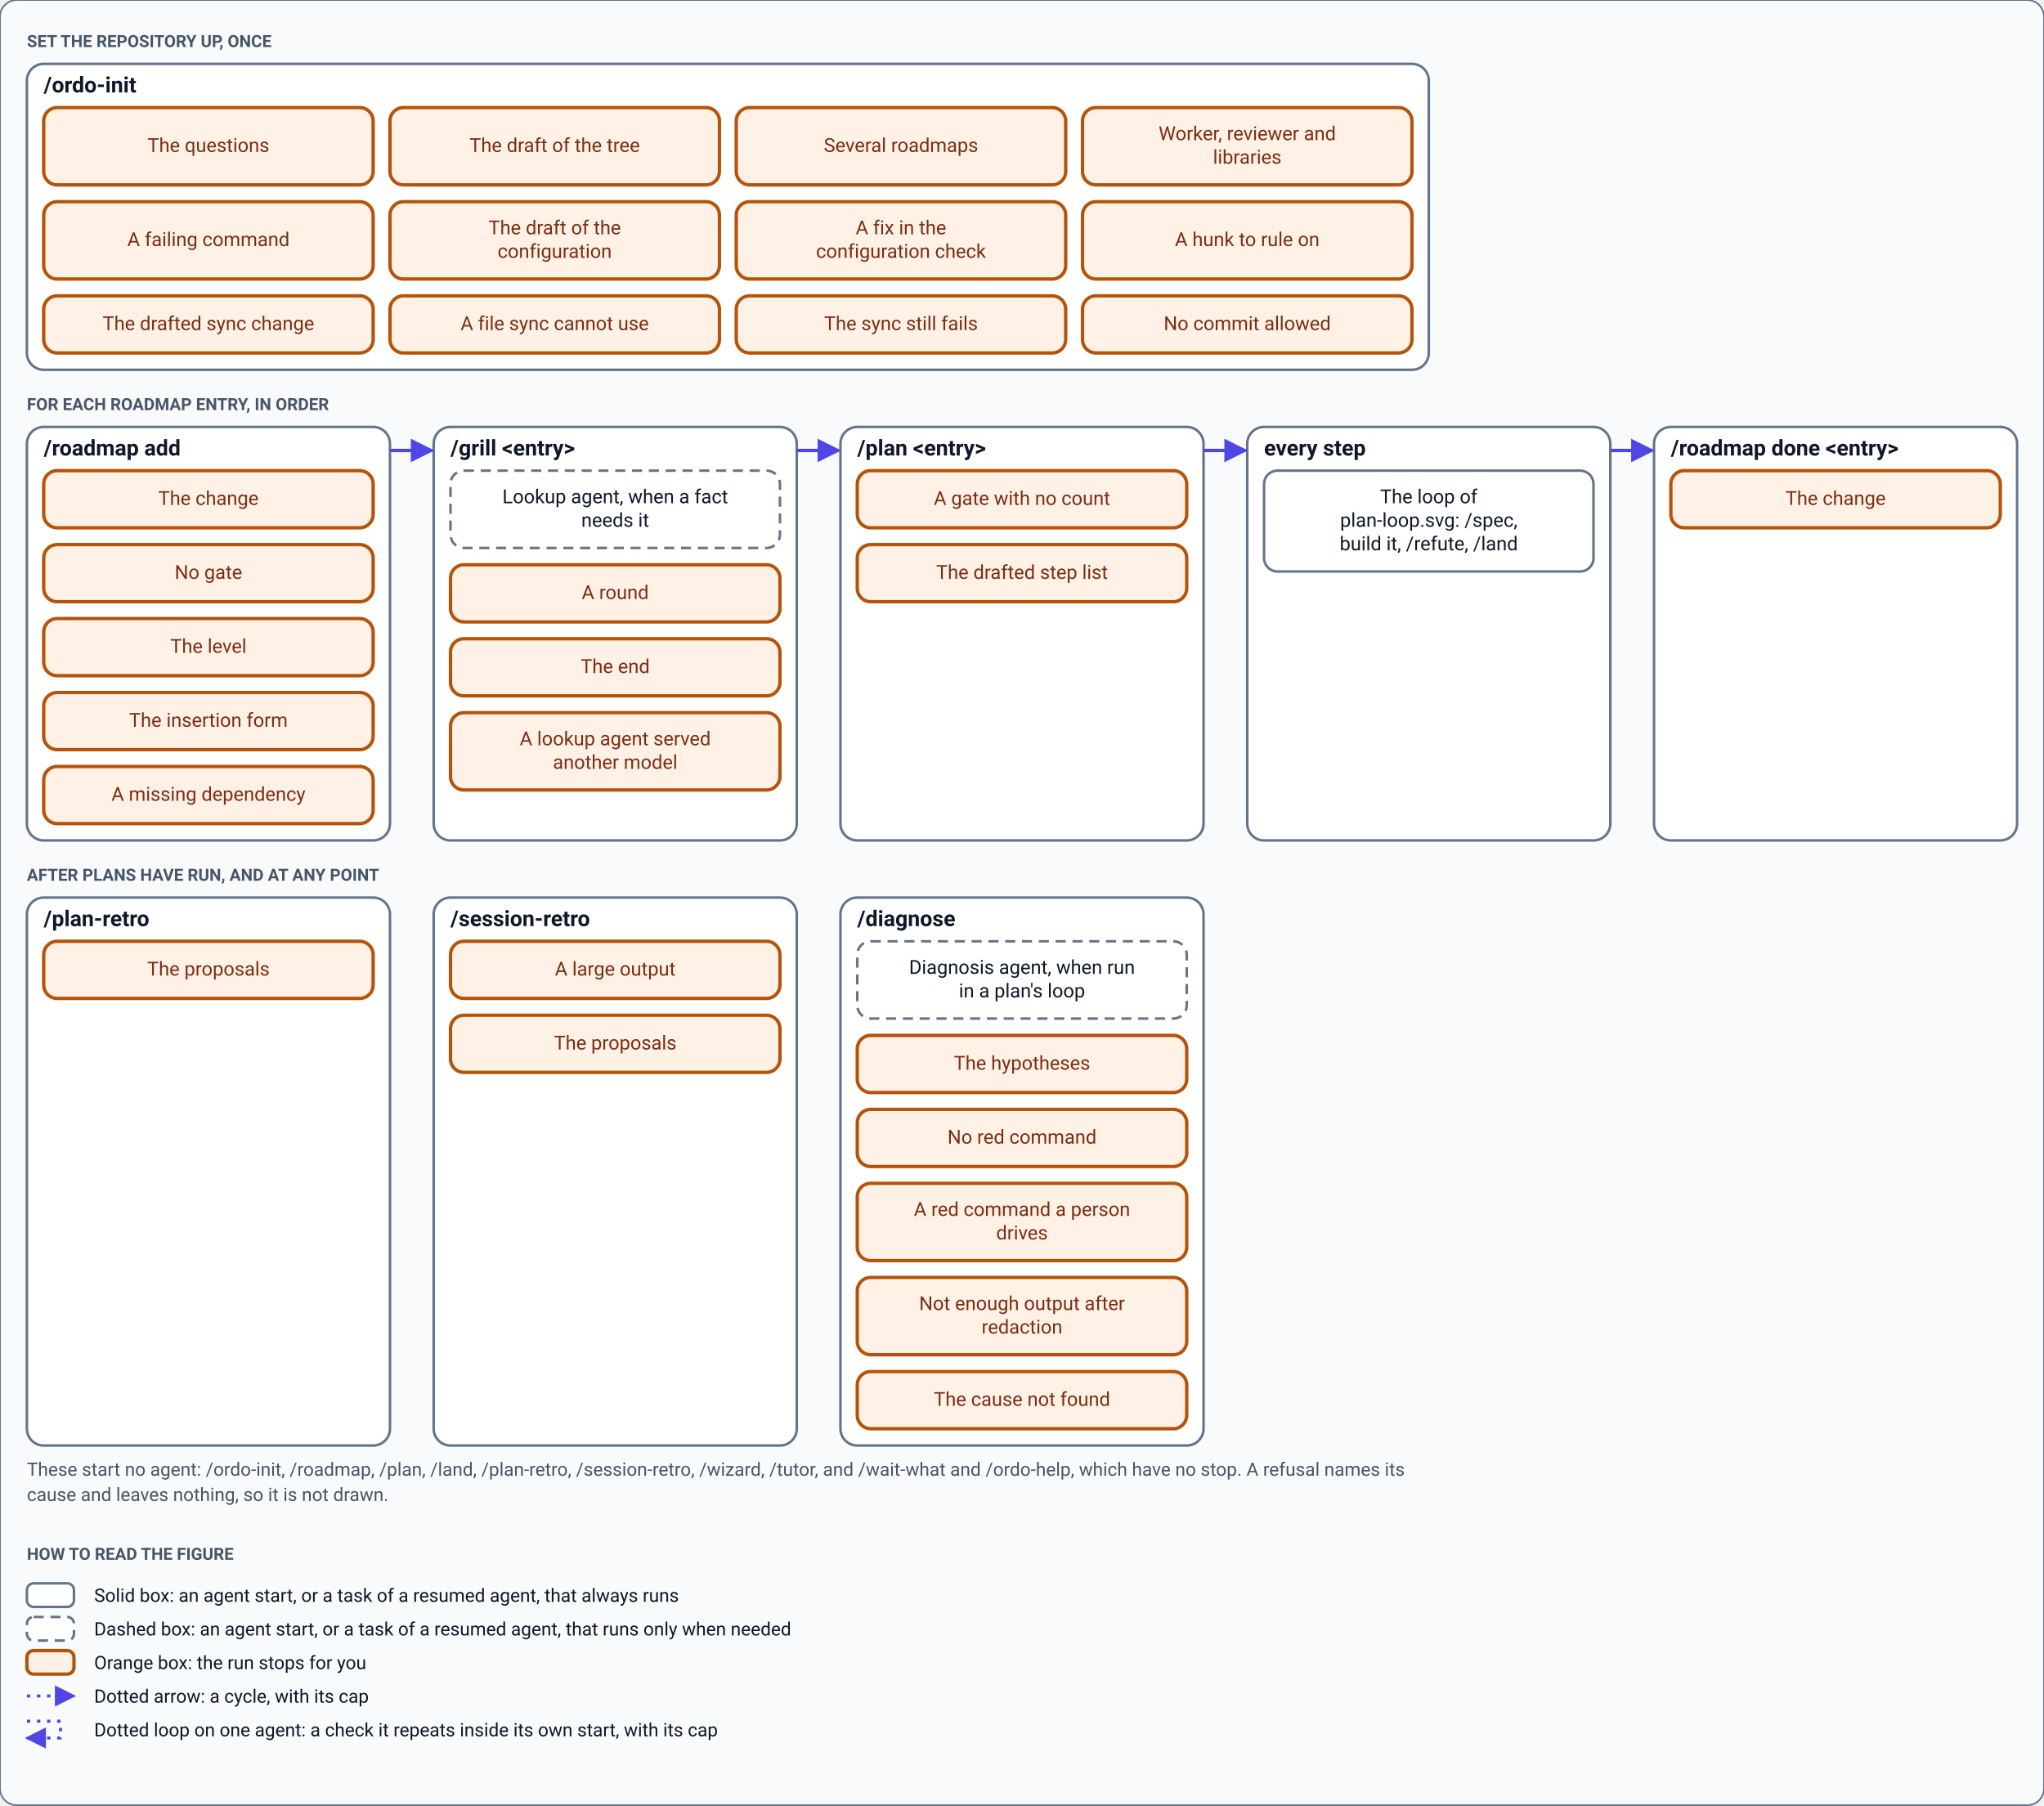
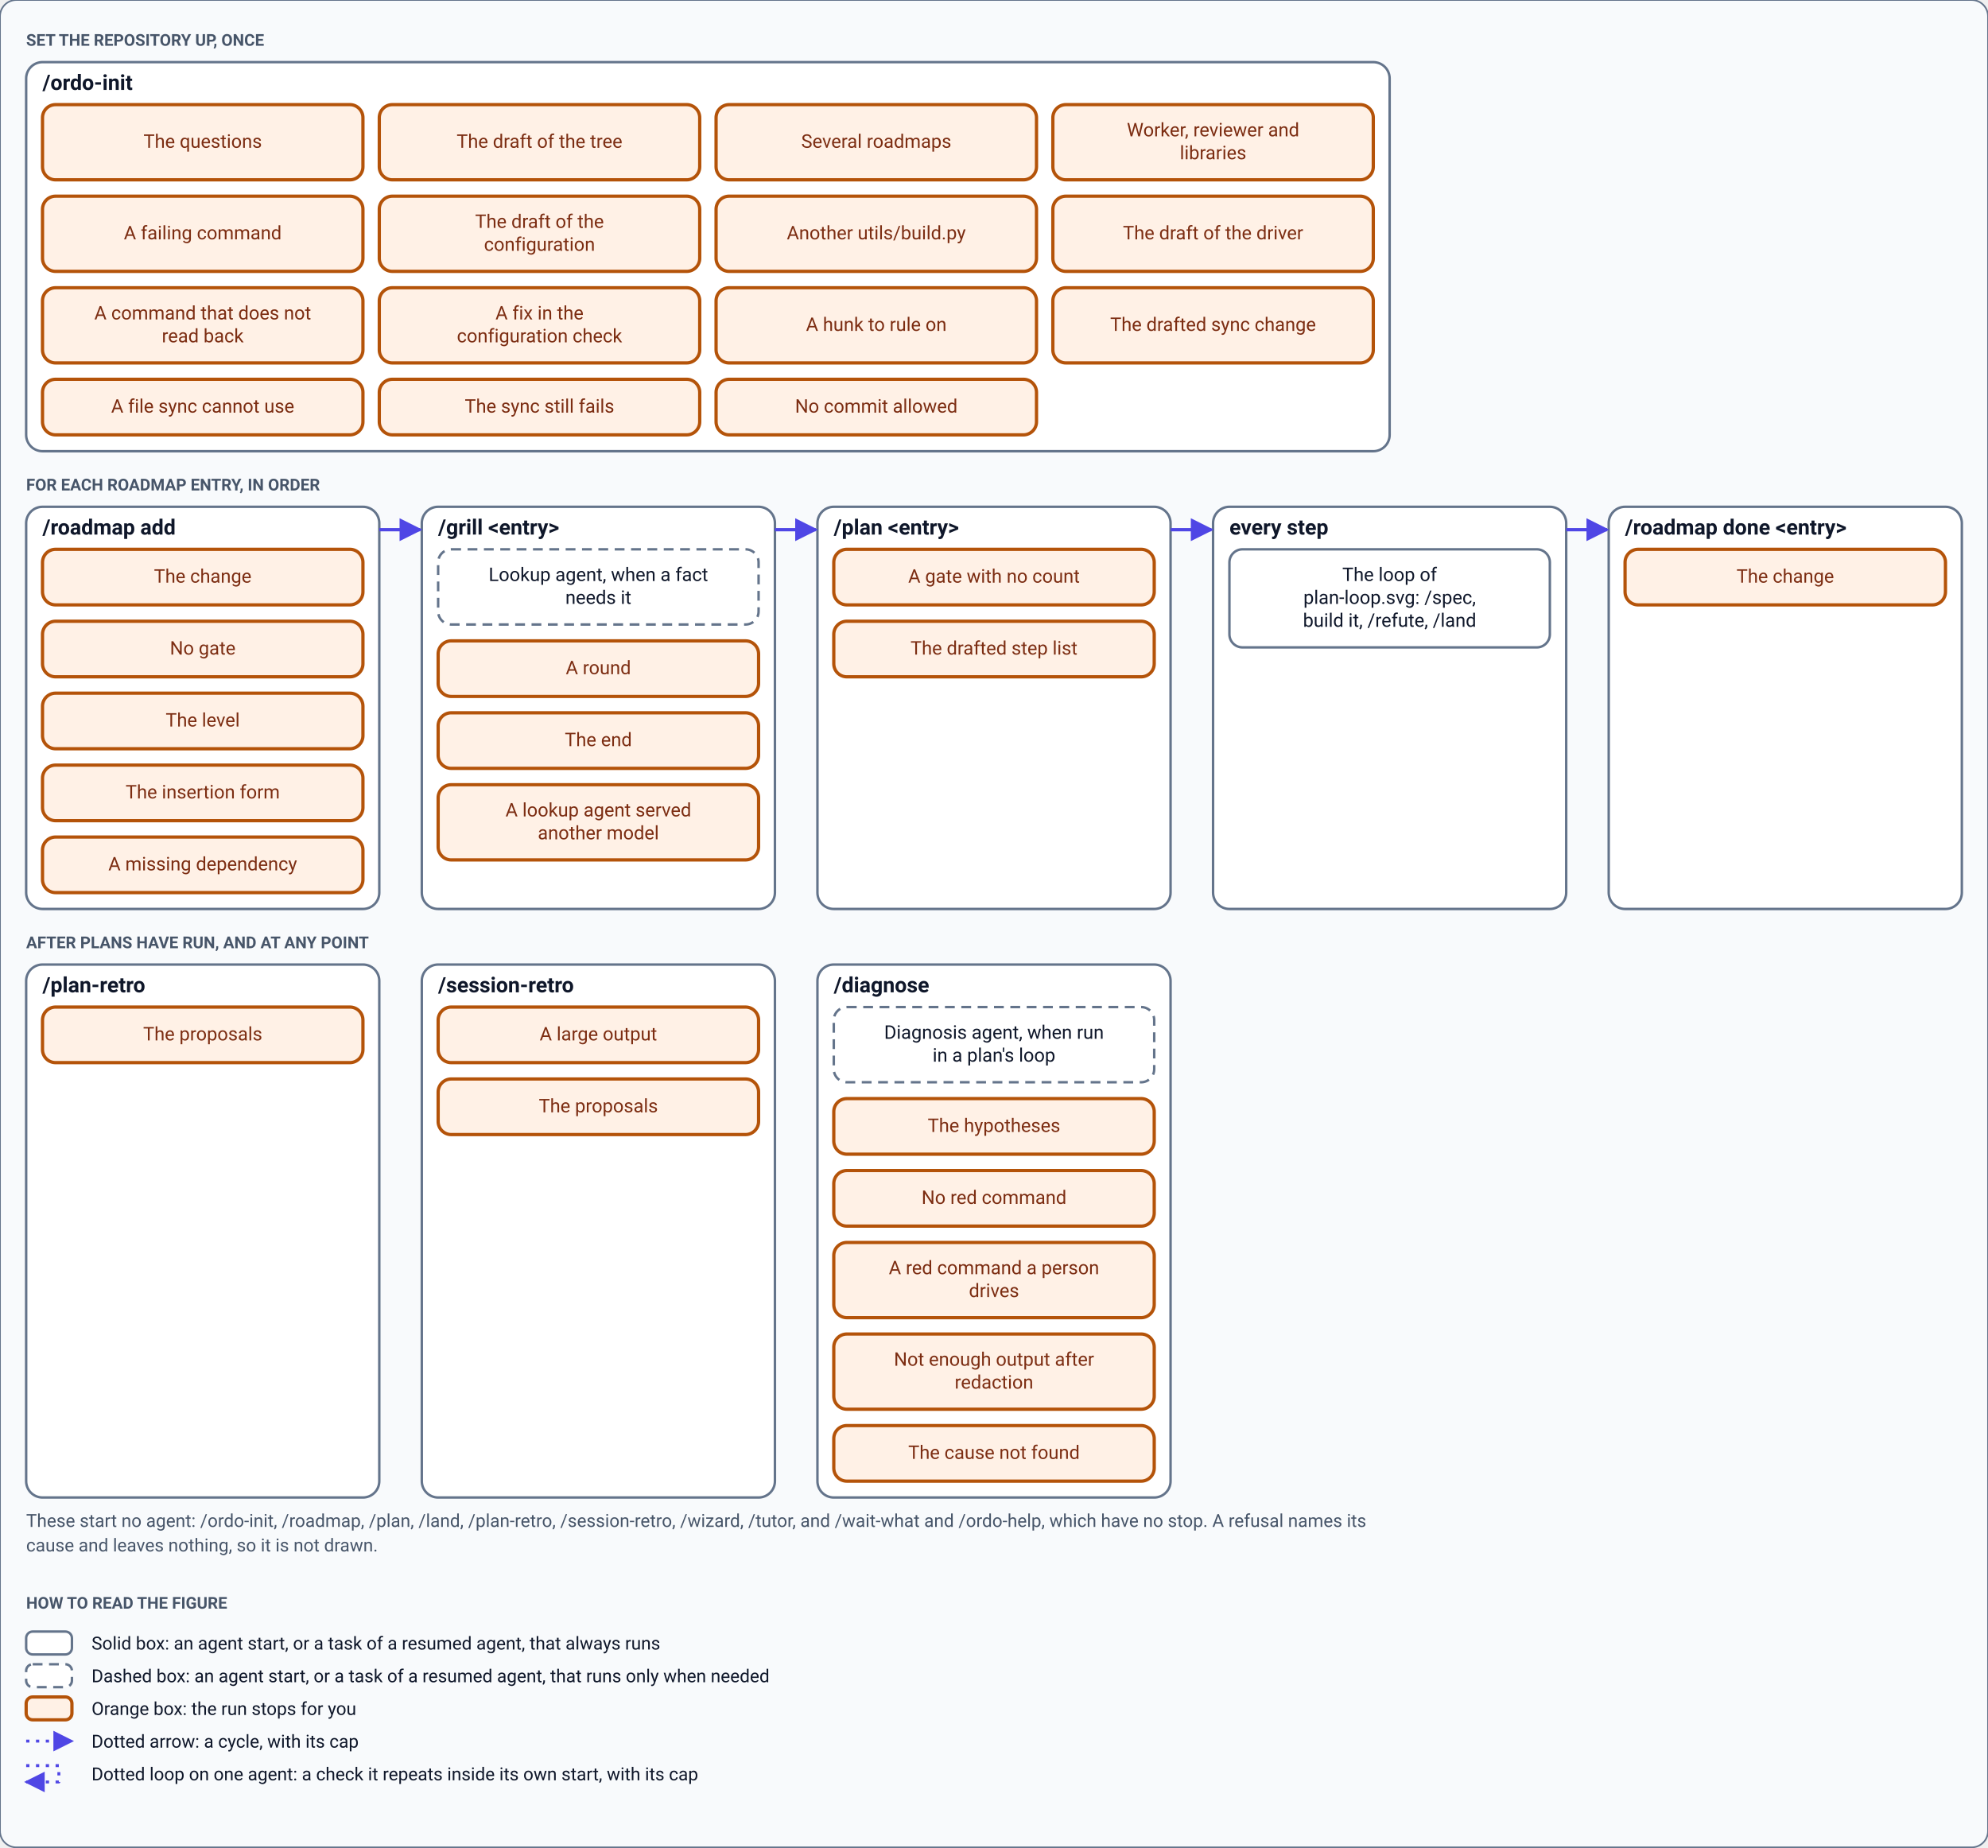
- <svg xmlns="http://www.w3.org/2000/svg" viewBox="0 0 1216 1074" width="1216" height="1074" role="img" aria-label="The pipeline of one roadmap entry, lane by lane: /ordo-init; /roadmap add; /grill &lt;entry&gt;; /plan &lt;entry&gt;; every step; /roadmap done &lt;entry&gt;; /plan-retro; /session-retro; /diagnose. Boxes: The questions; The draft of the tree; Several roadmaps; Worker, reviewer and libraries; A failing command; The draft of the configuration; A fix in the configuration check; A hunk to rule on; The drafted sync change; A file sync cannot use; The sync still fails; No commit allowed; The change; No gate; The level; The insertion form; A missing dependency; Lookup agent, when a fact needs it; A round; The end; A lookup agent served another model; A gate with no count; The drafted step list; The loop of plan-loop.svg: /spec, build it, /refute, /land; The change; The proposals; A large output; The proposals; Diagnosis agent, when run in a plan's loop; The hypotheses; No red command; A red command a person drives; Not enough output after redaction; The cause not found.">
+ <svg xmlns="http://www.w3.org/2000/svg" viewBox="0 0 1216 1130" width="1216" height="1130" role="img" aria-label="The pipeline of one roadmap entry, lane by lane: /ordo-init; /roadmap add; /grill &lt;entry&gt;; /plan &lt;entry&gt;; every step; /roadmap done &lt;entry&gt;; /plan-retro; /session-retro; /diagnose. Boxes: The questions; The draft of the tree; Several roadmaps; Worker, reviewer and libraries; A failing command; The draft of the configuration; Another utils/build.py; The draft of the driver; A command that does not read back; A fix in the configuration check; A hunk to rule on; The drafted sync change; A file sync cannot use; The sync still fails; No commit allowed; The change; No gate; The level; The insertion form; A missing dependency; Lookup agent, when a fact needs it; A round; The end; A lookup agent served another model; A gate with no count; The drafted step list; The loop of plan-loop.svg: /spec, build it, /refute, /land; The change; The proposals; A large output; The proposals; Diagnosis agent, when run in a plan's loop; The hypotheses; No red command; A red command a person drives; Not enough output after redaction; The cause not found.">
  <defs>
    <marker id="arrow" viewBox="0 0 10 10" refX="9" refY="5" markerWidth="7" markerHeight="7" orient="auto">
      <path d="M0,0 L10,5 L0,10 z" fill="#4f46e5" />
    </marker>
  </defs>
-   <rect x="0" y="0" width="1216" height="1074" rx="10" fill="#f8fafc" stroke="#64748b" />
+   <rect x="0" y="0" width="1216" height="1130" rx="10" fill="#f8fafc" stroke="#64748b" />
  <text x="16" y="28" font-family="ui-sans-serif, -apple-system, 'Segoe UI', Roboto, Helvetica, Arial, sans-serif" font-size="10" fill="#475569" font-weight="700" text-anchor="start">SET THE REPOSITORY UP, ONCE</text>
-   <rect x="16" y="38" width="834" height="182" rx="10" fill="#ffffff" stroke="#64748b" stroke-width="1.5" />
+   <rect x="16" y="38" width="834" height="238" rx="10" fill="#ffffff" stroke="#64748b" stroke-width="1.5" />
  <text x="26" y="55" font-family="ui-sans-serif, -apple-system, 'Segoe UI', Roboto, Helvetica, Arial, sans-serif" font-size="13" fill="#0f172a" font-weight="700" text-anchor="start">/ordo-init</text>
  <rect x="26" y="64" width="196" height="46" rx="8" fill="#fff1e6" stroke="#b45309" stroke-width="2" />
  <text x="124" y="90.4" font-family="ui-sans-serif, -apple-system, 'Segoe UI', Roboto, Helvetica, Arial, sans-serif" font-size="11.5" fill="#7c2d12" font-weight="400" text-anchor="middle">The questions</text>
  <rect x="232" y="64" width="196" height="46" rx="8" fill="#fff1e6" stroke="#b45309" stroke-width="2" />
  <text x="330" y="90.4" font-family="ui-sans-serif, -apple-system, 'Segoe UI', Roboto, Helvetica, Arial, sans-serif" font-size="11.5" fill="#7c2d12" font-weight="400" text-anchor="middle">The draft of the tree</text>
  <rect x="438" y="64" width="196" height="46" rx="8" fill="#fff1e6" stroke="#b45309" stroke-width="2" />
  <text x="536" y="90.4" font-family="ui-sans-serif, -apple-system, 'Segoe UI', Roboto, Helvetica, Arial, sans-serif" font-size="11.5" fill="#7c2d12" font-weight="400" text-anchor="middle">Several roadmaps</text>
  <rect x="644" y="64" width="196" height="46" rx="8" fill="#fff1e6" stroke="#b45309" stroke-width="2" />
  <text x="742" y="83.4" font-family="ui-sans-serif, -apple-system, 'Segoe UI', Roboto, Helvetica, Arial, sans-serif" font-size="11.5" fill="#7c2d12" font-weight="400" text-anchor="middle">Worker, reviewer and</text>
  <text x="742" y="97.4" font-family="ui-sans-serif, -apple-system, 'Segoe UI', Roboto, Helvetica, Arial, sans-serif" font-size="11.5" fill="#7c2d12" font-weight="400" text-anchor="middle">libraries</text>
  <rect x="26" y="120" width="196" height="46" rx="8" fill="#fff1e6" stroke="#b45309" stroke-width="2" />
  <text x="124" y="146.4" font-family="ui-sans-serif, -apple-system, 'Segoe UI', Roboto, Helvetica, Arial, sans-serif" font-size="11.5" fill="#7c2d12" font-weight="400" text-anchor="middle">A failing command</text>
  <rect x="232" y="120" width="196" height="46" rx="8" fill="#fff1e6" stroke="#b45309" stroke-width="2" />
  <text x="330" y="139.4" font-family="ui-sans-serif, -apple-system, 'Segoe UI', Roboto, Helvetica, Arial, sans-serif" font-size="11.5" fill="#7c2d12" font-weight="400" text-anchor="middle">The draft of the</text>
  <text x="330" y="153.4" font-family="ui-sans-serif, -apple-system, 'Segoe UI', Roboto, Helvetica, Arial, sans-serif" font-size="11.5" fill="#7c2d12" font-weight="400" text-anchor="middle">configuration</text>
  <rect x="438" y="120" width="196" height="46" rx="8" fill="#fff1e6" stroke="#b45309" stroke-width="2" />
-   <text x="536" y="139.4" font-family="ui-sans-serif, -apple-system, 'Segoe UI', Roboto, Helvetica, Arial, sans-serif" font-size="11.5" fill="#7c2d12" font-weight="400" text-anchor="middle">A fix in the</text>
-   <text x="536" y="153.4" font-family="ui-sans-serif, -apple-system, 'Segoe UI', Roboto, Helvetica, Arial, sans-serif" font-size="11.5" fill="#7c2d12" font-weight="400" text-anchor="middle">configuration check</text>
+   <text x="536" y="146.4" font-family="ui-sans-serif, -apple-system, 'Segoe UI', Roboto, Helvetica, Arial, sans-serif" font-size="11.5" fill="#7c2d12" font-weight="400" text-anchor="middle">Another utils/build.py</text>
  <rect x="644" y="120" width="196" height="46" rx="8" fill="#fff1e6" stroke="#b45309" stroke-width="2" />
-   <text x="742" y="146.4" font-family="ui-sans-serif, -apple-system, 'Segoe UI', Roboto, Helvetica, Arial, sans-serif" font-size="11.5" fill="#7c2d12" font-weight="400" text-anchor="middle">A hunk to rule on</text>
-   <rect x="26" y="176" width="196" height="34" rx="8" fill="#fff1e6" stroke="#b45309" stroke-width="2" />
-   <text x="124" y="196.4" font-family="ui-sans-serif, -apple-system, 'Segoe UI', Roboto, Helvetica, Arial, sans-serif" font-size="11.5" fill="#7c2d12" font-weight="400" text-anchor="middle">The drafted sync change</text>
-   <rect x="232" y="176" width="196" height="34" rx="8" fill="#fff1e6" stroke="#b45309" stroke-width="2" />
-   <text x="330" y="196.4" font-family="ui-sans-serif, -apple-system, 'Segoe UI', Roboto, Helvetica, Arial, sans-serif" font-size="11.5" fill="#7c2d12" font-weight="400" text-anchor="middle">A file sync cannot use</text>
-   <rect x="438" y="176" width="196" height="34" rx="8" fill="#fff1e6" stroke="#b45309" stroke-width="2" />
-   <text x="536" y="196.4" font-family="ui-sans-serif, -apple-system, 'Segoe UI', Roboto, Helvetica, Arial, sans-serif" font-size="11.5" fill="#7c2d12" font-weight="400" text-anchor="middle">The sync still fails</text>
-   <rect x="644" y="176" width="196" height="34" rx="8" fill="#fff1e6" stroke="#b45309" stroke-width="2" />
-   <text x="742" y="196.4" font-family="ui-sans-serif, -apple-system, 'Segoe UI', Roboto, Helvetica, Arial, sans-serif" font-size="11.5" fill="#7c2d12" font-weight="400" text-anchor="middle">No commit allowed</text>
-   <text x="16" y="244" font-family="ui-sans-serif, -apple-system, 'Segoe UI', Roboto, Helvetica, Arial, sans-serif" font-size="10" fill="#475569" font-weight="700" text-anchor="start">FOR EACH ROADMAP ENTRY, IN ORDER</text>
-   <rect x="16" y="254" width="216" height="246" rx="10" fill="#ffffff" stroke="#64748b" stroke-width="1.5" />
-   <text x="26" y="271" font-family="ui-sans-serif, -apple-system, 'Segoe UI', Roboto, Helvetica, Arial, sans-serif" font-size="13" fill="#0f172a" font-weight="700" text-anchor="start">/roadmap add</text>
-   <rect x="26" y="280" width="196" height="34" rx="8" fill="#fff1e6" stroke="#b45309" stroke-width="2" />
-   <text x="124" y="300.4" font-family="ui-sans-serif, -apple-system, 'Segoe UI', Roboto, Helvetica, Arial, sans-serif" font-size="11.5" fill="#7c2d12" font-weight="400" text-anchor="middle">The change</text>
-   <rect x="26" y="324" width="196" height="34" rx="8" fill="#fff1e6" stroke="#b45309" stroke-width="2" />
-   <text x="124" y="344.4" font-family="ui-sans-serif, -apple-system, 'Segoe UI', Roboto, Helvetica, Arial, sans-serif" font-size="11.5" fill="#7c2d12" font-weight="400" text-anchor="middle">No gate</text>
-   <rect x="26" y="368" width="196" height="34" rx="8" fill="#fff1e6" stroke="#b45309" stroke-width="2" />
-   <text x="124" y="388.4" font-family="ui-sans-serif, -apple-system, 'Segoe UI', Roboto, Helvetica, Arial, sans-serif" font-size="11.5" fill="#7c2d12" font-weight="400" text-anchor="middle">The level</text>
-   <rect x="26" y="412" width="196" height="34" rx="8" fill="#fff1e6" stroke="#b45309" stroke-width="2" />
-   <text x="124" y="432.4" font-family="ui-sans-serif, -apple-system, 'Segoe UI', Roboto, Helvetica, Arial, sans-serif" font-size="11.5" fill="#7c2d12" font-weight="400" text-anchor="middle">The insertion form</text>
-   <rect x="26" y="456" width="196" height="34" rx="8" fill="#fff1e6" stroke="#b45309" stroke-width="2" />
-   <text x="124" y="476.4" font-family="ui-sans-serif, -apple-system, 'Segoe UI', Roboto, Helvetica, Arial, sans-serif" font-size="11.5" fill="#7c2d12" font-weight="400" text-anchor="middle">A missing dependency</text>
-   <rect x="258" y="254" width="216" height="246" rx="10" fill="#ffffff" stroke="#64748b" stroke-width="1.5" />
-   <text x="268" y="271" font-family="ui-sans-serif, -apple-system, 'Segoe UI', Roboto, Helvetica, Arial, sans-serif" font-size="13" fill="#0f172a" font-weight="700" text-anchor="start">/grill &lt;entry&gt;</text>
-   <rect x="268" y="280" width="196" height="46" rx="8" fill="#ffffff" stroke="#64748b" stroke-width="1.5" stroke-dasharray="6 4" />
-   <text x="366" y="299.4" font-family="ui-sans-serif, -apple-system, 'Segoe UI', Roboto, Helvetica, Arial, sans-serif" font-size="11.5" fill="#0f172a" font-weight="400" text-anchor="middle">Lookup agent, when a fact</text>
-   <text x="366" y="313.4" font-family="ui-sans-serif, -apple-system, 'Segoe UI', Roboto, Helvetica, Arial, sans-serif" font-size="11.5" fill="#0f172a" font-weight="400" text-anchor="middle">needs it</text>
-   <rect x="268" y="336" width="196" height="34" rx="8" fill="#fff1e6" stroke="#b45309" stroke-width="2" />
-   <text x="366" y="356.4" font-family="ui-sans-serif, -apple-system, 'Segoe UI', Roboto, Helvetica, Arial, sans-serif" font-size="11.5" fill="#7c2d12" font-weight="400" text-anchor="middle">A round</text>
-   <rect x="268" y="380" width="196" height="34" rx="8" fill="#fff1e6" stroke="#b45309" stroke-width="2" />
-   <text x="366" y="400.4" font-family="ui-sans-serif, -apple-system, 'Segoe UI', Roboto, Helvetica, Arial, sans-serif" font-size="11.5" fill="#7c2d12" font-weight="400" text-anchor="middle">The end</text>
-   <rect x="268" y="424" width="196" height="46" rx="8" fill="#fff1e6" stroke="#b45309" stroke-width="2" />
-   <text x="366" y="443.4" font-family="ui-sans-serif, -apple-system, 'Segoe UI', Roboto, Helvetica, Arial, sans-serif" font-size="11.5" fill="#7c2d12" font-weight="400" text-anchor="middle">A lookup agent served</text>
-   <text x="366" y="457.4" font-family="ui-sans-serif, -apple-system, 'Segoe UI', Roboto, Helvetica, Arial, sans-serif" font-size="11.5" fill="#7c2d12" font-weight="400" text-anchor="middle">another model</text>
-   <rect x="500" y="254" width="216" height="246" rx="10" fill="#ffffff" stroke="#64748b" stroke-width="1.5" />
-   <text x="510" y="271" font-family="ui-sans-serif, -apple-system, 'Segoe UI', Roboto, Helvetica, Arial, sans-serif" font-size="13" fill="#0f172a" font-weight="700" text-anchor="start">/plan &lt;entry&gt;</text>
-   <rect x="510" y="280" width="196" height="34" rx="8" fill="#fff1e6" stroke="#b45309" stroke-width="2" />
-   <text x="608" y="300.4" font-family="ui-sans-serif, -apple-system, 'Segoe UI', Roboto, Helvetica, Arial, sans-serif" font-size="11.5" fill="#7c2d12" font-weight="400" text-anchor="middle">A gate with no count</text>
-   <rect x="510" y="324" width="196" height="34" rx="8" fill="#fff1e6" stroke="#b45309" stroke-width="2" />
-   <text x="608" y="344.4" font-family="ui-sans-serif, -apple-system, 'Segoe UI', Roboto, Helvetica, Arial, sans-serif" font-size="11.5" fill="#7c2d12" font-weight="400" text-anchor="middle">The drafted step list</text>
-   <rect x="742" y="254" width="216" height="246" rx="10" fill="#ffffff" stroke="#64748b" stroke-width="1.5" />
-   <text x="752" y="271" font-family="ui-sans-serif, -apple-system, 'Segoe UI', Roboto, Helvetica, Arial, sans-serif" font-size="13" fill="#0f172a" font-weight="700" text-anchor="start">every step</text>
-   <rect x="752" y="280" width="196" height="60" rx="8" fill="#ffffff" stroke="#64748b" stroke-width="1.5" />
-   <text x="850" y="299.4" font-family="ui-sans-serif, -apple-system, 'Segoe UI', Roboto, Helvetica, Arial, sans-serif" font-size="11.5" fill="#0f172a" font-weight="400" text-anchor="middle">The loop of</text>
-   <text x="850" y="313.4" font-family="ui-sans-serif, -apple-system, 'Segoe UI', Roboto, Helvetica, Arial, sans-serif" font-size="11.5" fill="#0f172a" font-weight="400" text-anchor="middle">plan-loop.svg: /spec,</text>
-   <text x="850" y="327.4" font-family="ui-sans-serif, -apple-system, 'Segoe UI', Roboto, Helvetica, Arial, sans-serif" font-size="11.5" fill="#0f172a" font-weight="400" text-anchor="middle">build it, /refute, /land</text>
-   <rect x="984" y="254" width="216" height="246" rx="10" fill="#ffffff" stroke="#64748b" stroke-width="1.5" />
-   <text x="994" y="271" font-family="ui-sans-serif, -apple-system, 'Segoe UI', Roboto, Helvetica, Arial, sans-serif" font-size="13" fill="#0f172a" font-weight="700" text-anchor="start">/roadmap done &lt;entry&gt;</text>
-   <rect x="994" y="280" width="196" height="34" rx="8" fill="#fff1e6" stroke="#b45309" stroke-width="2" />
-   <text x="1092" y="300.4" font-family="ui-sans-serif, -apple-system, 'Segoe UI', Roboto, Helvetica, Arial, sans-serif" font-size="11.5" fill="#7c2d12" font-weight="400" text-anchor="middle">The change</text>
-   <path d="M232,268 L257,268" fill="none" stroke="#4f46e5" stroke-width="2" marker-end="url(#arrow)" stroke-linejoin="round" />
-   <path d="M474,268 L499,268" fill="none" stroke="#4f46e5" stroke-width="2" marker-end="url(#arrow)" stroke-linejoin="round" />
-   <path d="M716,268 L741,268" fill="none" stroke="#4f46e5" stroke-width="2" marker-end="url(#arrow)" stroke-linejoin="round" />
-   <path d="M958,268 L983,268" fill="none" stroke="#4f46e5" stroke-width="2" marker-end="url(#arrow)" stroke-linejoin="round" />
-   <text x="16" y="524" font-family="ui-sans-serif, -apple-system, 'Segoe UI', Roboto, Helvetica, Arial, sans-serif" font-size="10" fill="#475569" font-weight="700" text-anchor="start">AFTER PLANS HAVE RUN, AND AT ANY POINT</text>
-   <rect x="16" y="534" width="216" height="326" rx="10" fill="#ffffff" stroke="#64748b" stroke-width="1.5" />
-   <text x="26" y="551" font-family="ui-sans-serif, -apple-system, 'Segoe UI', Roboto, Helvetica, Arial, sans-serif" font-size="13" fill="#0f172a" font-weight="700" text-anchor="start">/plan-retro</text>
-   <rect x="26" y="560" width="196" height="34" rx="8" fill="#fff1e6" stroke="#b45309" stroke-width="2" />
-   <text x="124" y="580.4" font-family="ui-sans-serif, -apple-system, 'Segoe UI', Roboto, Helvetica, Arial, sans-serif" font-size="11.5" fill="#7c2d12" font-weight="400" text-anchor="middle">The proposals</text>
-   <rect x="258" y="534" width="216" height="326" rx="10" fill="#ffffff" stroke="#64748b" stroke-width="1.5" />
-   <text x="268" y="551" font-family="ui-sans-serif, -apple-system, 'Segoe UI', Roboto, Helvetica, Arial, sans-serif" font-size="13" fill="#0f172a" font-weight="700" text-anchor="start">/session-retro</text>
-   <rect x="268" y="560" width="196" height="34" rx="8" fill="#fff1e6" stroke="#b45309" stroke-width="2" />
-   <text x="366" y="580.4" font-family="ui-sans-serif, -apple-system, 'Segoe UI', Roboto, Helvetica, Arial, sans-serif" font-size="11.5" fill="#7c2d12" font-weight="400" text-anchor="middle">A large output</text>
-   <rect x="268" y="604" width="196" height="34" rx="8" fill="#fff1e6" stroke="#b45309" stroke-width="2" />
-   <text x="366" y="624.4" font-family="ui-sans-serif, -apple-system, 'Segoe UI', Roboto, Helvetica, Arial, sans-serif" font-size="11.5" fill="#7c2d12" font-weight="400" text-anchor="middle">The proposals</text>
-   <rect x="500" y="534" width="216" height="326" rx="10" fill="#ffffff" stroke="#64748b" stroke-width="1.5" />
-   <text x="510" y="551" font-family="ui-sans-serif, -apple-system, 'Segoe UI', Roboto, Helvetica, Arial, sans-serif" font-size="13" fill="#0f172a" font-weight="700" text-anchor="start">/diagnose</text>
-   <rect x="510" y="560" width="196" height="46" rx="8" fill="#ffffff" stroke="#64748b" stroke-width="1.5" stroke-dasharray="6 4" />
-   <text x="608" y="579.4" font-family="ui-sans-serif, -apple-system, 'Segoe UI', Roboto, Helvetica, Arial, sans-serif" font-size="11.5" fill="#0f172a" font-weight="400" text-anchor="middle">Diagnosis agent, when run</text>
-   <text x="608" y="593.4" font-family="ui-sans-serif, -apple-system, 'Segoe UI', Roboto, Helvetica, Arial, sans-serif" font-size="11.5" fill="#0f172a" font-weight="400" text-anchor="middle">in a plan's loop</text>
-   <rect x="510" y="616" width="196" height="34" rx="8" fill="#fff1e6" stroke="#b45309" stroke-width="2" />
-   <text x="608" y="636.4" font-family="ui-sans-serif, -apple-system, 'Segoe UI', Roboto, Helvetica, Arial, sans-serif" font-size="11.5" fill="#7c2d12" font-weight="400" text-anchor="middle">The hypotheses</text>
-   <rect x="510" y="660" width="196" height="34" rx="8" fill="#fff1e6" stroke="#b45309" stroke-width="2" />
-   <text x="608" y="680.4" font-family="ui-sans-serif, -apple-system, 'Segoe UI', Roboto, Helvetica, Arial, sans-serif" font-size="11.5" fill="#7c2d12" font-weight="400" text-anchor="middle">No red command</text>
-   <rect x="510" y="704" width="196" height="46" rx="8" fill="#fff1e6" stroke="#b45309" stroke-width="2" />
-   <text x="608" y="723.4" font-family="ui-sans-serif, -apple-system, 'Segoe UI', Roboto, Helvetica, Arial, sans-serif" font-size="11.5" fill="#7c2d12" font-weight="400" text-anchor="middle">A red command a person</text>
-   <text x="608" y="737.4" font-family="ui-sans-serif, -apple-system, 'Segoe UI', Roboto, Helvetica, Arial, sans-serif" font-size="11.5" fill="#7c2d12" font-weight="400" text-anchor="middle">drives</text>
+   <text x="742" y="146.4" font-family="ui-sans-serif, -apple-system, 'Segoe UI', Roboto, Helvetica, Arial, sans-serif" font-size="11.5" fill="#7c2d12" font-weight="400" text-anchor="middle">The draft of the driver</text>
+   <rect x="26" y="176" width="196" height="46" rx="8" fill="#fff1e6" stroke="#b45309" stroke-width="2" />
+   <text x="124" y="195.4" font-family="ui-sans-serif, -apple-system, 'Segoe UI', Roboto, Helvetica, Arial, sans-serif" font-size="11.5" fill="#7c2d12" font-weight="400" text-anchor="middle">A command that does not</text>
+   <text x="124" y="209.4" font-family="ui-sans-serif, -apple-system, 'Segoe UI', Roboto, Helvetica, Arial, sans-serif" font-size="11.5" fill="#7c2d12" font-weight="400" text-anchor="middle">read back</text>
+   <rect x="232" y="176" width="196" height="46" rx="8" fill="#fff1e6" stroke="#b45309" stroke-width="2" />
+   <text x="330" y="195.4" font-family="ui-sans-serif, -apple-system, 'Segoe UI', Roboto, Helvetica, Arial, sans-serif" font-size="11.5" fill="#7c2d12" font-weight="400" text-anchor="middle">A fix in the</text>
+   <text x="330" y="209.4" font-family="ui-sans-serif, -apple-system, 'Segoe UI', Roboto, Helvetica, Arial, sans-serif" font-size="11.5" fill="#7c2d12" font-weight="400" text-anchor="middle">configuration check</text>
+   <rect x="438" y="176" width="196" height="46" rx="8" fill="#fff1e6" stroke="#b45309" stroke-width="2" />
+   <text x="536" y="202.4" font-family="ui-sans-serif, -apple-system, 'Segoe UI', Roboto, Helvetica, Arial, sans-serif" font-size="11.5" fill="#7c2d12" font-weight="400" text-anchor="middle">A hunk to rule on</text>
+   <rect x="644" y="176" width="196" height="46" rx="8" fill="#fff1e6" stroke="#b45309" stroke-width="2" />
+   <text x="742" y="202.4" font-family="ui-sans-serif, -apple-system, 'Segoe UI', Roboto, Helvetica, Arial, sans-serif" font-size="11.5" fill="#7c2d12" font-weight="400" text-anchor="middle">The drafted sync change</text>
+   <rect x="26" y="232" width="196" height="34" rx="8" fill="#fff1e6" stroke="#b45309" stroke-width="2" />
+   <text x="124" y="252.4" font-family="ui-sans-serif, -apple-system, 'Segoe UI', Roboto, Helvetica, Arial, sans-serif" font-size="11.5" fill="#7c2d12" font-weight="400" text-anchor="middle">A file sync cannot use</text>
+   <rect x="232" y="232" width="196" height="34" rx="8" fill="#fff1e6" stroke="#b45309" stroke-width="2" />
+   <text x="330" y="252.4" font-family="ui-sans-serif, -apple-system, 'Segoe UI', Roboto, Helvetica, Arial, sans-serif" font-size="11.5" fill="#7c2d12" font-weight="400" text-anchor="middle">The sync still fails</text>
+   <rect x="438" y="232" width="196" height="34" rx="8" fill="#fff1e6" stroke="#b45309" stroke-width="2" />
+   <text x="536" y="252.4" font-family="ui-sans-serif, -apple-system, 'Segoe UI', Roboto, Helvetica, Arial, sans-serif" font-size="11.5" fill="#7c2d12" font-weight="400" text-anchor="middle">No commit allowed</text>
+   <text x="16" y="300" font-family="ui-sans-serif, -apple-system, 'Segoe UI', Roboto, Helvetica, Arial, sans-serif" font-size="10" fill="#475569" font-weight="700" text-anchor="start">FOR EACH ROADMAP ENTRY, IN ORDER</text>
+   <rect x="16" y="310" width="216" height="246" rx="10" fill="#ffffff" stroke="#64748b" stroke-width="1.5" />
+   <text x="26" y="327" font-family="ui-sans-serif, -apple-system, 'Segoe UI', Roboto, Helvetica, Arial, sans-serif" font-size="13" fill="#0f172a" font-weight="700" text-anchor="start">/roadmap add</text>
+   <rect x="26" y="336" width="196" height="34" rx="8" fill="#fff1e6" stroke="#b45309" stroke-width="2" />
+   <text x="124" y="356.4" font-family="ui-sans-serif, -apple-system, 'Segoe UI', Roboto, Helvetica, Arial, sans-serif" font-size="11.5" fill="#7c2d12" font-weight="400" text-anchor="middle">The change</text>
+   <rect x="26" y="380" width="196" height="34" rx="8" fill="#fff1e6" stroke="#b45309" stroke-width="2" />
+   <text x="124" y="400.4" font-family="ui-sans-serif, -apple-system, 'Segoe UI', Roboto, Helvetica, Arial, sans-serif" font-size="11.5" fill="#7c2d12" font-weight="400" text-anchor="middle">No gate</text>
+   <rect x="26" y="424" width="196" height="34" rx="8" fill="#fff1e6" stroke="#b45309" stroke-width="2" />
+   <text x="124" y="444.4" font-family="ui-sans-serif, -apple-system, 'Segoe UI', Roboto, Helvetica, Arial, sans-serif" font-size="11.5" fill="#7c2d12" font-weight="400" text-anchor="middle">The level</text>
+   <rect x="26" y="468" width="196" height="34" rx="8" fill="#fff1e6" stroke="#b45309" stroke-width="2" />
+   <text x="124" y="488.4" font-family="ui-sans-serif, -apple-system, 'Segoe UI', Roboto, Helvetica, Arial, sans-serif" font-size="11.5" fill="#7c2d12" font-weight="400" text-anchor="middle">The insertion form</text>
+   <rect x="26" y="512" width="196" height="34" rx="8" fill="#fff1e6" stroke="#b45309" stroke-width="2" />
+   <text x="124" y="532.4" font-family="ui-sans-serif, -apple-system, 'Segoe UI', Roboto, Helvetica, Arial, sans-serif" font-size="11.5" fill="#7c2d12" font-weight="400" text-anchor="middle">A missing dependency</text>
+   <rect x="258" y="310" width="216" height="246" rx="10" fill="#ffffff" stroke="#64748b" stroke-width="1.5" />
+   <text x="268" y="327" font-family="ui-sans-serif, -apple-system, 'Segoe UI', Roboto, Helvetica, Arial, sans-serif" font-size="13" fill="#0f172a" font-weight="700" text-anchor="start">/grill &lt;entry&gt;</text>
+   <rect x="268" y="336" width="196" height="46" rx="8" fill="#ffffff" stroke="#64748b" stroke-width="1.5" stroke-dasharray="6 4" />
+   <text x="366" y="355.4" font-family="ui-sans-serif, -apple-system, 'Segoe UI', Roboto, Helvetica, Arial, sans-serif" font-size="11.5" fill="#0f172a" font-weight="400" text-anchor="middle">Lookup agent, when a fact</text>
+   <text x="366" y="369.4" font-family="ui-sans-serif, -apple-system, 'Segoe UI', Roboto, Helvetica, Arial, sans-serif" font-size="11.5" fill="#0f172a" font-weight="400" text-anchor="middle">needs it</text>
+   <rect x="268" y="392" width="196" height="34" rx="8" fill="#fff1e6" stroke="#b45309" stroke-width="2" />
+   <text x="366" y="412.4" font-family="ui-sans-serif, -apple-system, 'Segoe UI', Roboto, Helvetica, Arial, sans-serif" font-size="11.5" fill="#7c2d12" font-weight="400" text-anchor="middle">A round</text>
+   <rect x="268" y="436" width="196" height="34" rx="8" fill="#fff1e6" stroke="#b45309" stroke-width="2" />
+   <text x="366" y="456.4" font-family="ui-sans-serif, -apple-system, 'Segoe UI', Roboto, Helvetica, Arial, sans-serif" font-size="11.5" fill="#7c2d12" font-weight="400" text-anchor="middle">The end</text>
+   <rect x="268" y="480" width="196" height="46" rx="8" fill="#fff1e6" stroke="#b45309" stroke-width="2" />
+   <text x="366" y="499.4" font-family="ui-sans-serif, -apple-system, 'Segoe UI', Roboto, Helvetica, Arial, sans-serif" font-size="11.5" fill="#7c2d12" font-weight="400" text-anchor="middle">A lookup agent served</text>
+   <text x="366" y="513.4" font-family="ui-sans-serif, -apple-system, 'Segoe UI', Roboto, Helvetica, Arial, sans-serif" font-size="11.5" fill="#7c2d12" font-weight="400" text-anchor="middle">another model</text>
+   <rect x="500" y="310" width="216" height="246" rx="10" fill="#ffffff" stroke="#64748b" stroke-width="1.5" />
+   <text x="510" y="327" font-family="ui-sans-serif, -apple-system, 'Segoe UI', Roboto, Helvetica, Arial, sans-serif" font-size="13" fill="#0f172a" font-weight="700" text-anchor="start">/plan &lt;entry&gt;</text>
+   <rect x="510" y="336" width="196" height="34" rx="8" fill="#fff1e6" stroke="#b45309" stroke-width="2" />
+   <text x="608" y="356.4" font-family="ui-sans-serif, -apple-system, 'Segoe UI', Roboto, Helvetica, Arial, sans-serif" font-size="11.5" fill="#7c2d12" font-weight="400" text-anchor="middle">A gate with no count</text>
+   <rect x="510" y="380" width="196" height="34" rx="8" fill="#fff1e6" stroke="#b45309" stroke-width="2" />
+   <text x="608" y="400.4" font-family="ui-sans-serif, -apple-system, 'Segoe UI', Roboto, Helvetica, Arial, sans-serif" font-size="11.5" fill="#7c2d12" font-weight="400" text-anchor="middle">The drafted step list</text>
+   <rect x="742" y="310" width="216" height="246" rx="10" fill="#ffffff" stroke="#64748b" stroke-width="1.5" />
+   <text x="752" y="327" font-family="ui-sans-serif, -apple-system, 'Segoe UI', Roboto, Helvetica, Arial, sans-serif" font-size="13" fill="#0f172a" font-weight="700" text-anchor="start">every step</text>
+   <rect x="752" y="336" width="196" height="60" rx="8" fill="#ffffff" stroke="#64748b" stroke-width="1.5" />
+   <text x="850" y="355.4" font-family="ui-sans-serif, -apple-system, 'Segoe UI', Roboto, Helvetica, Arial, sans-serif" font-size="11.5" fill="#0f172a" font-weight="400" text-anchor="middle">The loop of</text>
+   <text x="850" y="369.4" font-family="ui-sans-serif, -apple-system, 'Segoe UI', Roboto, Helvetica, Arial, sans-serif" font-size="11.5" fill="#0f172a" font-weight="400" text-anchor="middle">plan-loop.svg: /spec,</text>
+   <text x="850" y="383.4" font-family="ui-sans-serif, -apple-system, 'Segoe UI', Roboto, Helvetica, Arial, sans-serif" font-size="11.5" fill="#0f172a" font-weight="400" text-anchor="middle">build it, /refute, /land</text>
+   <rect x="984" y="310" width="216" height="246" rx="10" fill="#ffffff" stroke="#64748b" stroke-width="1.5" />
+   <text x="994" y="327" font-family="ui-sans-serif, -apple-system, 'Segoe UI', Roboto, Helvetica, Arial, sans-serif" font-size="13" fill="#0f172a" font-weight="700" text-anchor="start">/roadmap done &lt;entry&gt;</text>
+   <rect x="994" y="336" width="196" height="34" rx="8" fill="#fff1e6" stroke="#b45309" stroke-width="2" />
+   <text x="1092" y="356.4" font-family="ui-sans-serif, -apple-system, 'Segoe UI', Roboto, Helvetica, Arial, sans-serif" font-size="11.5" fill="#7c2d12" font-weight="400" text-anchor="middle">The change</text>
+   <path d="M232,324 L257,324" fill="none" stroke="#4f46e5" stroke-width="2" marker-end="url(#arrow)" stroke-linejoin="round" />
+   <path d="M474,324 L499,324" fill="none" stroke="#4f46e5" stroke-width="2" marker-end="url(#arrow)" stroke-linejoin="round" />
+   <path d="M716,324 L741,324" fill="none" stroke="#4f46e5" stroke-width="2" marker-end="url(#arrow)" stroke-linejoin="round" />
+   <path d="M958,324 L983,324" fill="none" stroke="#4f46e5" stroke-width="2" marker-end="url(#arrow)" stroke-linejoin="round" />
+   <text x="16" y="580" font-family="ui-sans-serif, -apple-system, 'Segoe UI', Roboto, Helvetica, Arial, sans-serif" font-size="10" fill="#475569" font-weight="700" text-anchor="start">AFTER PLANS HAVE RUN, AND AT ANY POINT</text>
+   <rect x="16" y="590" width="216" height="326" rx="10" fill="#ffffff" stroke="#64748b" stroke-width="1.5" />
+   <text x="26" y="607" font-family="ui-sans-serif, -apple-system, 'Segoe UI', Roboto, Helvetica, Arial, sans-serif" font-size="13" fill="#0f172a" font-weight="700" text-anchor="start">/plan-retro</text>
+   <rect x="26" y="616" width="196" height="34" rx="8" fill="#fff1e6" stroke="#b45309" stroke-width="2" />
+   <text x="124" y="636.4" font-family="ui-sans-serif, -apple-system, 'Segoe UI', Roboto, Helvetica, Arial, sans-serif" font-size="11.5" fill="#7c2d12" font-weight="400" text-anchor="middle">The proposals</text>
+   <rect x="258" y="590" width="216" height="326" rx="10" fill="#ffffff" stroke="#64748b" stroke-width="1.5" />
+   <text x="268" y="607" font-family="ui-sans-serif, -apple-system, 'Segoe UI', Roboto, Helvetica, Arial, sans-serif" font-size="13" fill="#0f172a" font-weight="700" text-anchor="start">/session-retro</text>
+   <rect x="268" y="616" width="196" height="34" rx="8" fill="#fff1e6" stroke="#b45309" stroke-width="2" />
+   <text x="366" y="636.4" font-family="ui-sans-serif, -apple-system, 'Segoe UI', Roboto, Helvetica, Arial, sans-serif" font-size="11.5" fill="#7c2d12" font-weight="400" text-anchor="middle">A large output</text>
+   <rect x="268" y="660" width="196" height="34" rx="8" fill="#fff1e6" stroke="#b45309" stroke-width="2" />
+   <text x="366" y="680.4" font-family="ui-sans-serif, -apple-system, 'Segoe UI', Roboto, Helvetica, Arial, sans-serif" font-size="11.5" fill="#7c2d12" font-weight="400" text-anchor="middle">The proposals</text>
+   <rect x="500" y="590" width="216" height="326" rx="10" fill="#ffffff" stroke="#64748b" stroke-width="1.5" />
+   <text x="510" y="607" font-family="ui-sans-serif, -apple-system, 'Segoe UI', Roboto, Helvetica, Arial, sans-serif" font-size="13" fill="#0f172a" font-weight="700" text-anchor="start">/diagnose</text>
+   <rect x="510" y="616" width="196" height="46" rx="8" fill="#ffffff" stroke="#64748b" stroke-width="1.5" stroke-dasharray="6 4" />
+   <text x="608" y="635.4" font-family="ui-sans-serif, -apple-system, 'Segoe UI', Roboto, Helvetica, Arial, sans-serif" font-size="11.5" fill="#0f172a" font-weight="400" text-anchor="middle">Diagnosis agent, when run</text>
+   <text x="608" y="649.4" font-family="ui-sans-serif, -apple-system, 'Segoe UI', Roboto, Helvetica, Arial, sans-serif" font-size="11.5" fill="#0f172a" font-weight="400" text-anchor="middle">in a plan's loop</text>
+   <rect x="510" y="672" width="196" height="34" rx="8" fill="#fff1e6" stroke="#b45309" stroke-width="2" />
+   <text x="608" y="692.4" font-family="ui-sans-serif, -apple-system, 'Segoe UI', Roboto, Helvetica, Arial, sans-serif" font-size="11.5" fill="#7c2d12" font-weight="400" text-anchor="middle">The hypotheses</text>
+   <rect x="510" y="716" width="196" height="34" rx="8" fill="#fff1e6" stroke="#b45309" stroke-width="2" />
+   <text x="608" y="736.4" font-family="ui-sans-serif, -apple-system, 'Segoe UI', Roboto, Helvetica, Arial, sans-serif" font-size="11.5" fill="#7c2d12" font-weight="400" text-anchor="middle">No red command</text>
  <rect x="510" y="760" width="196" height="46" rx="8" fill="#fff1e6" stroke="#b45309" stroke-width="2" />
-   <text x="608" y="779.4" font-family="ui-sans-serif, -apple-system, 'Segoe UI', Roboto, Helvetica, Arial, sans-serif" font-size="11.5" fill="#7c2d12" font-weight="400" text-anchor="middle">Not enough output after</text>
-   <text x="608" y="793.4" font-family="ui-sans-serif, -apple-system, 'Segoe UI', Roboto, Helvetica, Arial, sans-serif" font-size="11.5" fill="#7c2d12" font-weight="400" text-anchor="middle">redaction</text>
-   <rect x="510" y="816" width="196" height="34" rx="8" fill="#fff1e6" stroke="#b45309" stroke-width="2" />
-   <text x="608" y="836.4" font-family="ui-sans-serif, -apple-system, 'Segoe UI', Roboto, Helvetica, Arial, sans-serif" font-size="11.5" fill="#7c2d12" font-weight="400" text-anchor="middle">The cause not found</text>
-   <text x="16" y="878" font-family="ui-sans-serif, -apple-system, 'Segoe UI', Roboto, Helvetica, Arial, sans-serif" font-size="11" fill="#475569" font-weight="400" text-anchor="start">These start no agent: /ordo-init, /roadmap, /plan, /land, /plan-retro, /session-retro, /wizard, /tutor, and /wait-what and /ordo-help, which have no stop. A refusal names its</text>
-   <text x="16" y="893" font-family="ui-sans-serif, -apple-system, 'Segoe UI', Roboto, Helvetica, Arial, sans-serif" font-size="11" fill="#475569" font-weight="400" text-anchor="start">cause and leaves nothing, so it is not drawn.</text>
-   <text x="16" y="928" font-family="ui-sans-serif, -apple-system, 'Segoe UI', Roboto, Helvetica, Arial, sans-serif" font-size="10" fill="#475569" font-weight="700" text-anchor="start">HOW TO READ THE FIGURE</text>
-   <rect x="16" y="942" width="28" height="14" rx="4" fill="#ffffff" stroke="#64748b" stroke-width="1.5" />
-   <text x="56" y="953" font-family="ui-sans-serif, -apple-system, 'Segoe UI', Roboto, Helvetica, Arial, sans-serif" font-size="11" fill="#0f172a" font-weight="400" text-anchor="start">Solid box: an agent start, or a task of a resumed agent, that always runs</text>
-   <rect x="16" y="962" width="28" height="14" rx="4" fill="#ffffff" stroke="#64748b" stroke-width="1.5" stroke-dasharray="6 4" />
-   <text x="56" y="973" font-family="ui-sans-serif, -apple-system, 'Segoe UI', Roboto, Helvetica, Arial, sans-serif" font-size="11" fill="#0f172a" font-weight="400" text-anchor="start">Dashed box: an agent start, or a task of a resumed agent, that runs only when needed</text>
-   <rect x="16" y="982" width="28" height="14" rx="4" fill="#fff1e6" stroke="#b45309" stroke-width="2" />
-   <text x="56" y="993" font-family="ui-sans-serif, -apple-system, 'Segoe UI', Roboto, Helvetica, Arial, sans-serif" font-size="11" fill="#0f172a" font-weight="400" text-anchor="start">Orange box: the run stops for you</text>
-   <path d="M16,1009 L44,1009" fill="none" stroke="#4f46e5" stroke-width="1.8" stroke-dasharray="2 4" marker-end="url(#arrow)" stroke-linejoin="round" />
-   <text x="56" y="1013" font-family="ui-sans-serif, -apple-system, 'Segoe UI', Roboto, Helvetica, Arial, sans-serif" font-size="11" fill="#0f172a" font-weight="400" text-anchor="start">Dotted arrow: a cycle, with its cap</text>
-   <path d="M16,1024 L36,1024 L36,1034 L16,1034" fill="none" stroke="#4f46e5" stroke-width="1.8" stroke-dasharray="2 4" marker-end="url(#arrow)" stroke-linejoin="round" />
-   <text x="56" y="1033" font-family="ui-sans-serif, -apple-system, 'Segoe UI', Roboto, Helvetica, Arial, sans-serif" font-size="11" fill="#0f172a" font-weight="400" text-anchor="start">Dotted loop on one agent: a check it repeats inside its own start, with its cap</text>
+   <text x="608" y="779.4" font-family="ui-sans-serif, -apple-system, 'Segoe UI', Roboto, Helvetica, Arial, sans-serif" font-size="11.5" fill="#7c2d12" font-weight="400" text-anchor="middle">A red command a person</text>
+   <text x="608" y="793.4" font-family="ui-sans-serif, -apple-system, 'Segoe UI', Roboto, Helvetica, Arial, sans-serif" font-size="11.5" fill="#7c2d12" font-weight="400" text-anchor="middle">drives</text>
+   <rect x="510" y="816" width="196" height="46" rx="8" fill="#fff1e6" stroke="#b45309" stroke-width="2" />
+   <text x="608" y="835.4" font-family="ui-sans-serif, -apple-system, 'Segoe UI', Roboto, Helvetica, Arial, sans-serif" font-size="11.5" fill="#7c2d12" font-weight="400" text-anchor="middle">Not enough output after</text>
+   <text x="608" y="849.4" font-family="ui-sans-serif, -apple-system, 'Segoe UI', Roboto, Helvetica, Arial, sans-serif" font-size="11.5" fill="#7c2d12" font-weight="400" text-anchor="middle">redaction</text>
+   <rect x="510" y="872" width="196" height="34" rx="8" fill="#fff1e6" stroke="#b45309" stroke-width="2" />
+   <text x="608" y="892.4" font-family="ui-sans-serif, -apple-system, 'Segoe UI', Roboto, Helvetica, Arial, sans-serif" font-size="11.5" fill="#7c2d12" font-weight="400" text-anchor="middle">The cause not found</text>
+   <text x="16" y="934" font-family="ui-sans-serif, -apple-system, 'Segoe UI', Roboto, Helvetica, Arial, sans-serif" font-size="11" fill="#475569" font-weight="400" text-anchor="start">These start no agent: /ordo-init, /roadmap, /plan, /land, /plan-retro, /session-retro, /wizard, /tutor, and /wait-what and /ordo-help, which have no stop. A refusal names its</text>
+   <text x="16" y="949" font-family="ui-sans-serif, -apple-system, 'Segoe UI', Roboto, Helvetica, Arial, sans-serif" font-size="11" fill="#475569" font-weight="400" text-anchor="start">cause and leaves nothing, so it is not drawn.</text>
+   <text x="16" y="984" font-family="ui-sans-serif, -apple-system, 'Segoe UI', Roboto, Helvetica, Arial, sans-serif" font-size="10" fill="#475569" font-weight="700" text-anchor="start">HOW TO READ THE FIGURE</text>
+   <rect x="16" y="998" width="28" height="14" rx="4" fill="#ffffff" stroke="#64748b" stroke-width="1.5" />
+   <text x="56" y="1009" font-family="ui-sans-serif, -apple-system, 'Segoe UI', Roboto, Helvetica, Arial, sans-serif" font-size="11" fill="#0f172a" font-weight="400" text-anchor="start">Solid box: an agent start, or a task of a resumed agent, that always runs</text>
+   <rect x="16" y="1018" width="28" height="14" rx="4" fill="#ffffff" stroke="#64748b" stroke-width="1.5" stroke-dasharray="6 4" />
+   <text x="56" y="1029" font-family="ui-sans-serif, -apple-system, 'Segoe UI', Roboto, Helvetica, Arial, sans-serif" font-size="11" fill="#0f172a" font-weight="400" text-anchor="start">Dashed box: an agent start, or a task of a resumed agent, that runs only when needed</text>
+   <rect x="16" y="1038" width="28" height="14" rx="4" fill="#fff1e6" stroke="#b45309" stroke-width="2" />
+   <text x="56" y="1049" font-family="ui-sans-serif, -apple-system, 'Segoe UI', Roboto, Helvetica, Arial, sans-serif" font-size="11" fill="#0f172a" font-weight="400" text-anchor="start">Orange box: the run stops for you</text>
+   <path d="M16,1065 L44,1065" fill="none" stroke="#4f46e5" stroke-width="1.8" stroke-dasharray="2 4" marker-end="url(#arrow)" stroke-linejoin="round" />
+   <text x="56" y="1069" font-family="ui-sans-serif, -apple-system, 'Segoe UI', Roboto, Helvetica, Arial, sans-serif" font-size="11" fill="#0f172a" font-weight="400" text-anchor="start">Dotted arrow: a cycle, with its cap</text>
+   <path d="M16,1080 L36,1080 L36,1090 L16,1090" fill="none" stroke="#4f46e5" stroke-width="1.8" stroke-dasharray="2 4" marker-end="url(#arrow)" stroke-linejoin="round" />
+   <text x="56" y="1089" font-family="ui-sans-serif, -apple-system, 'Segoe UI', Roboto, Helvetica, Arial, sans-serif" font-size="11" fill="#0f172a" font-weight="400" text-anchor="start">Dotted loop on one agent: a check it repeats inside its own start, with its cap</text>
</svg>
